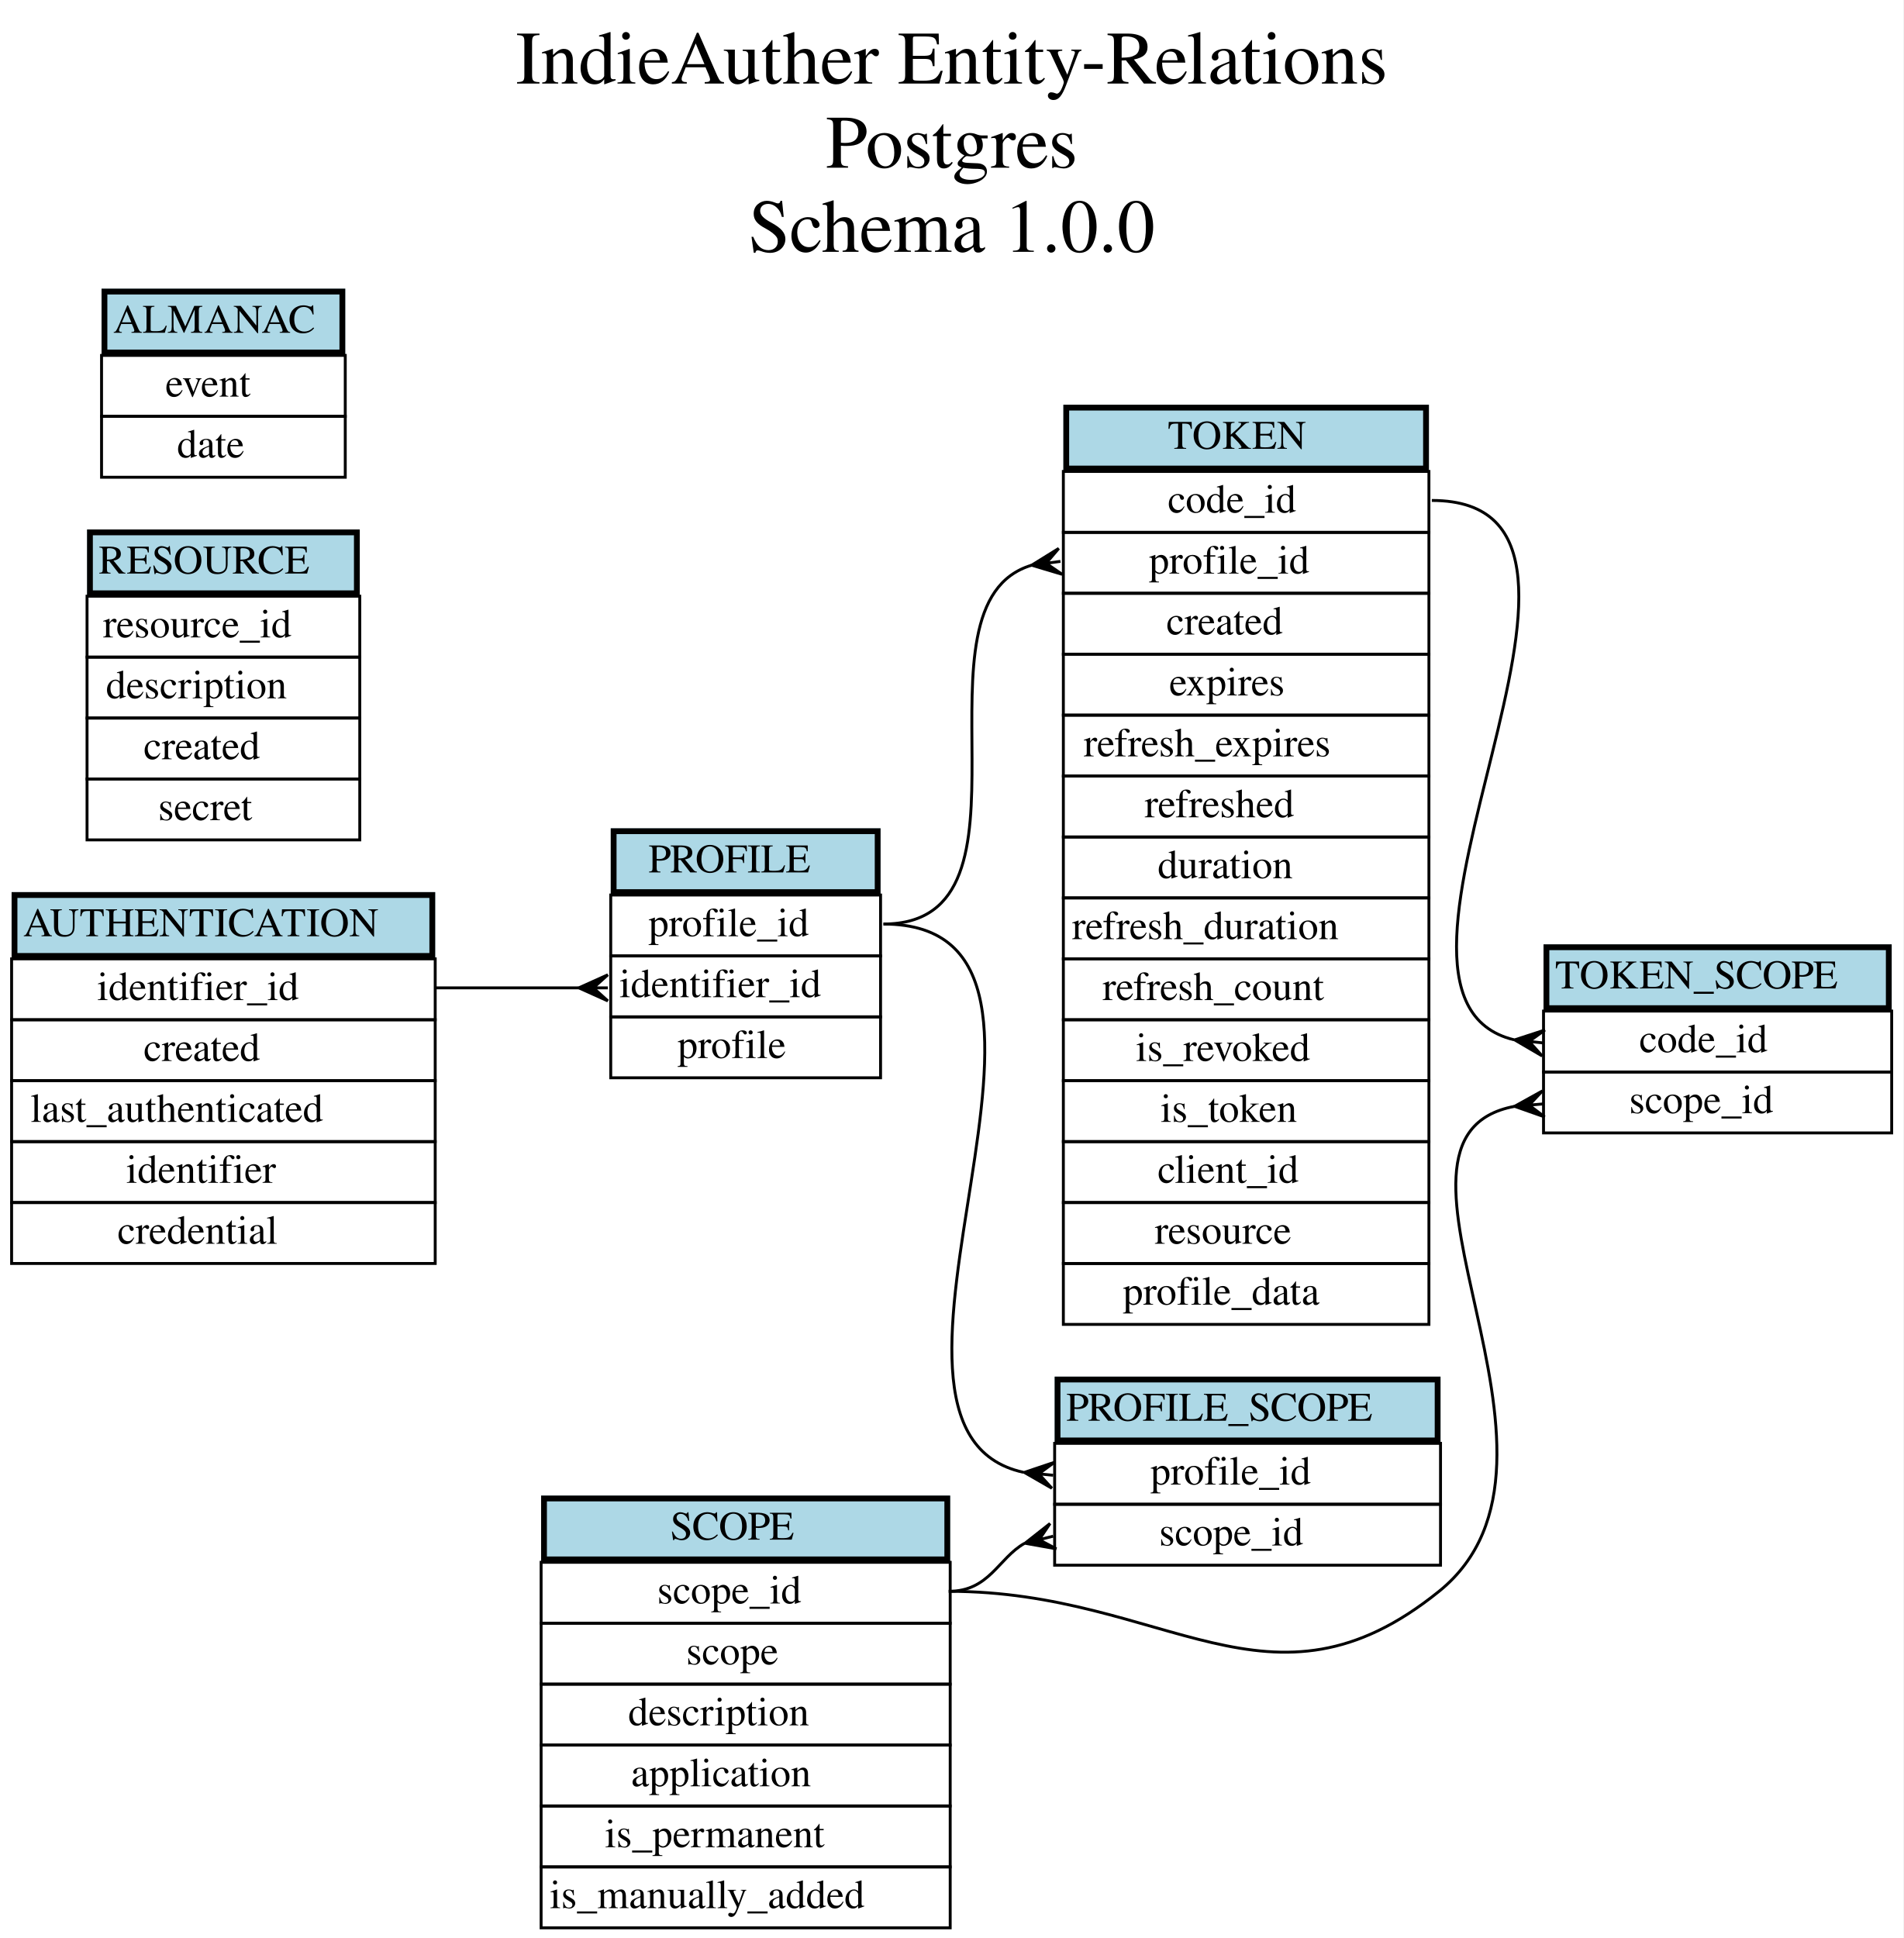
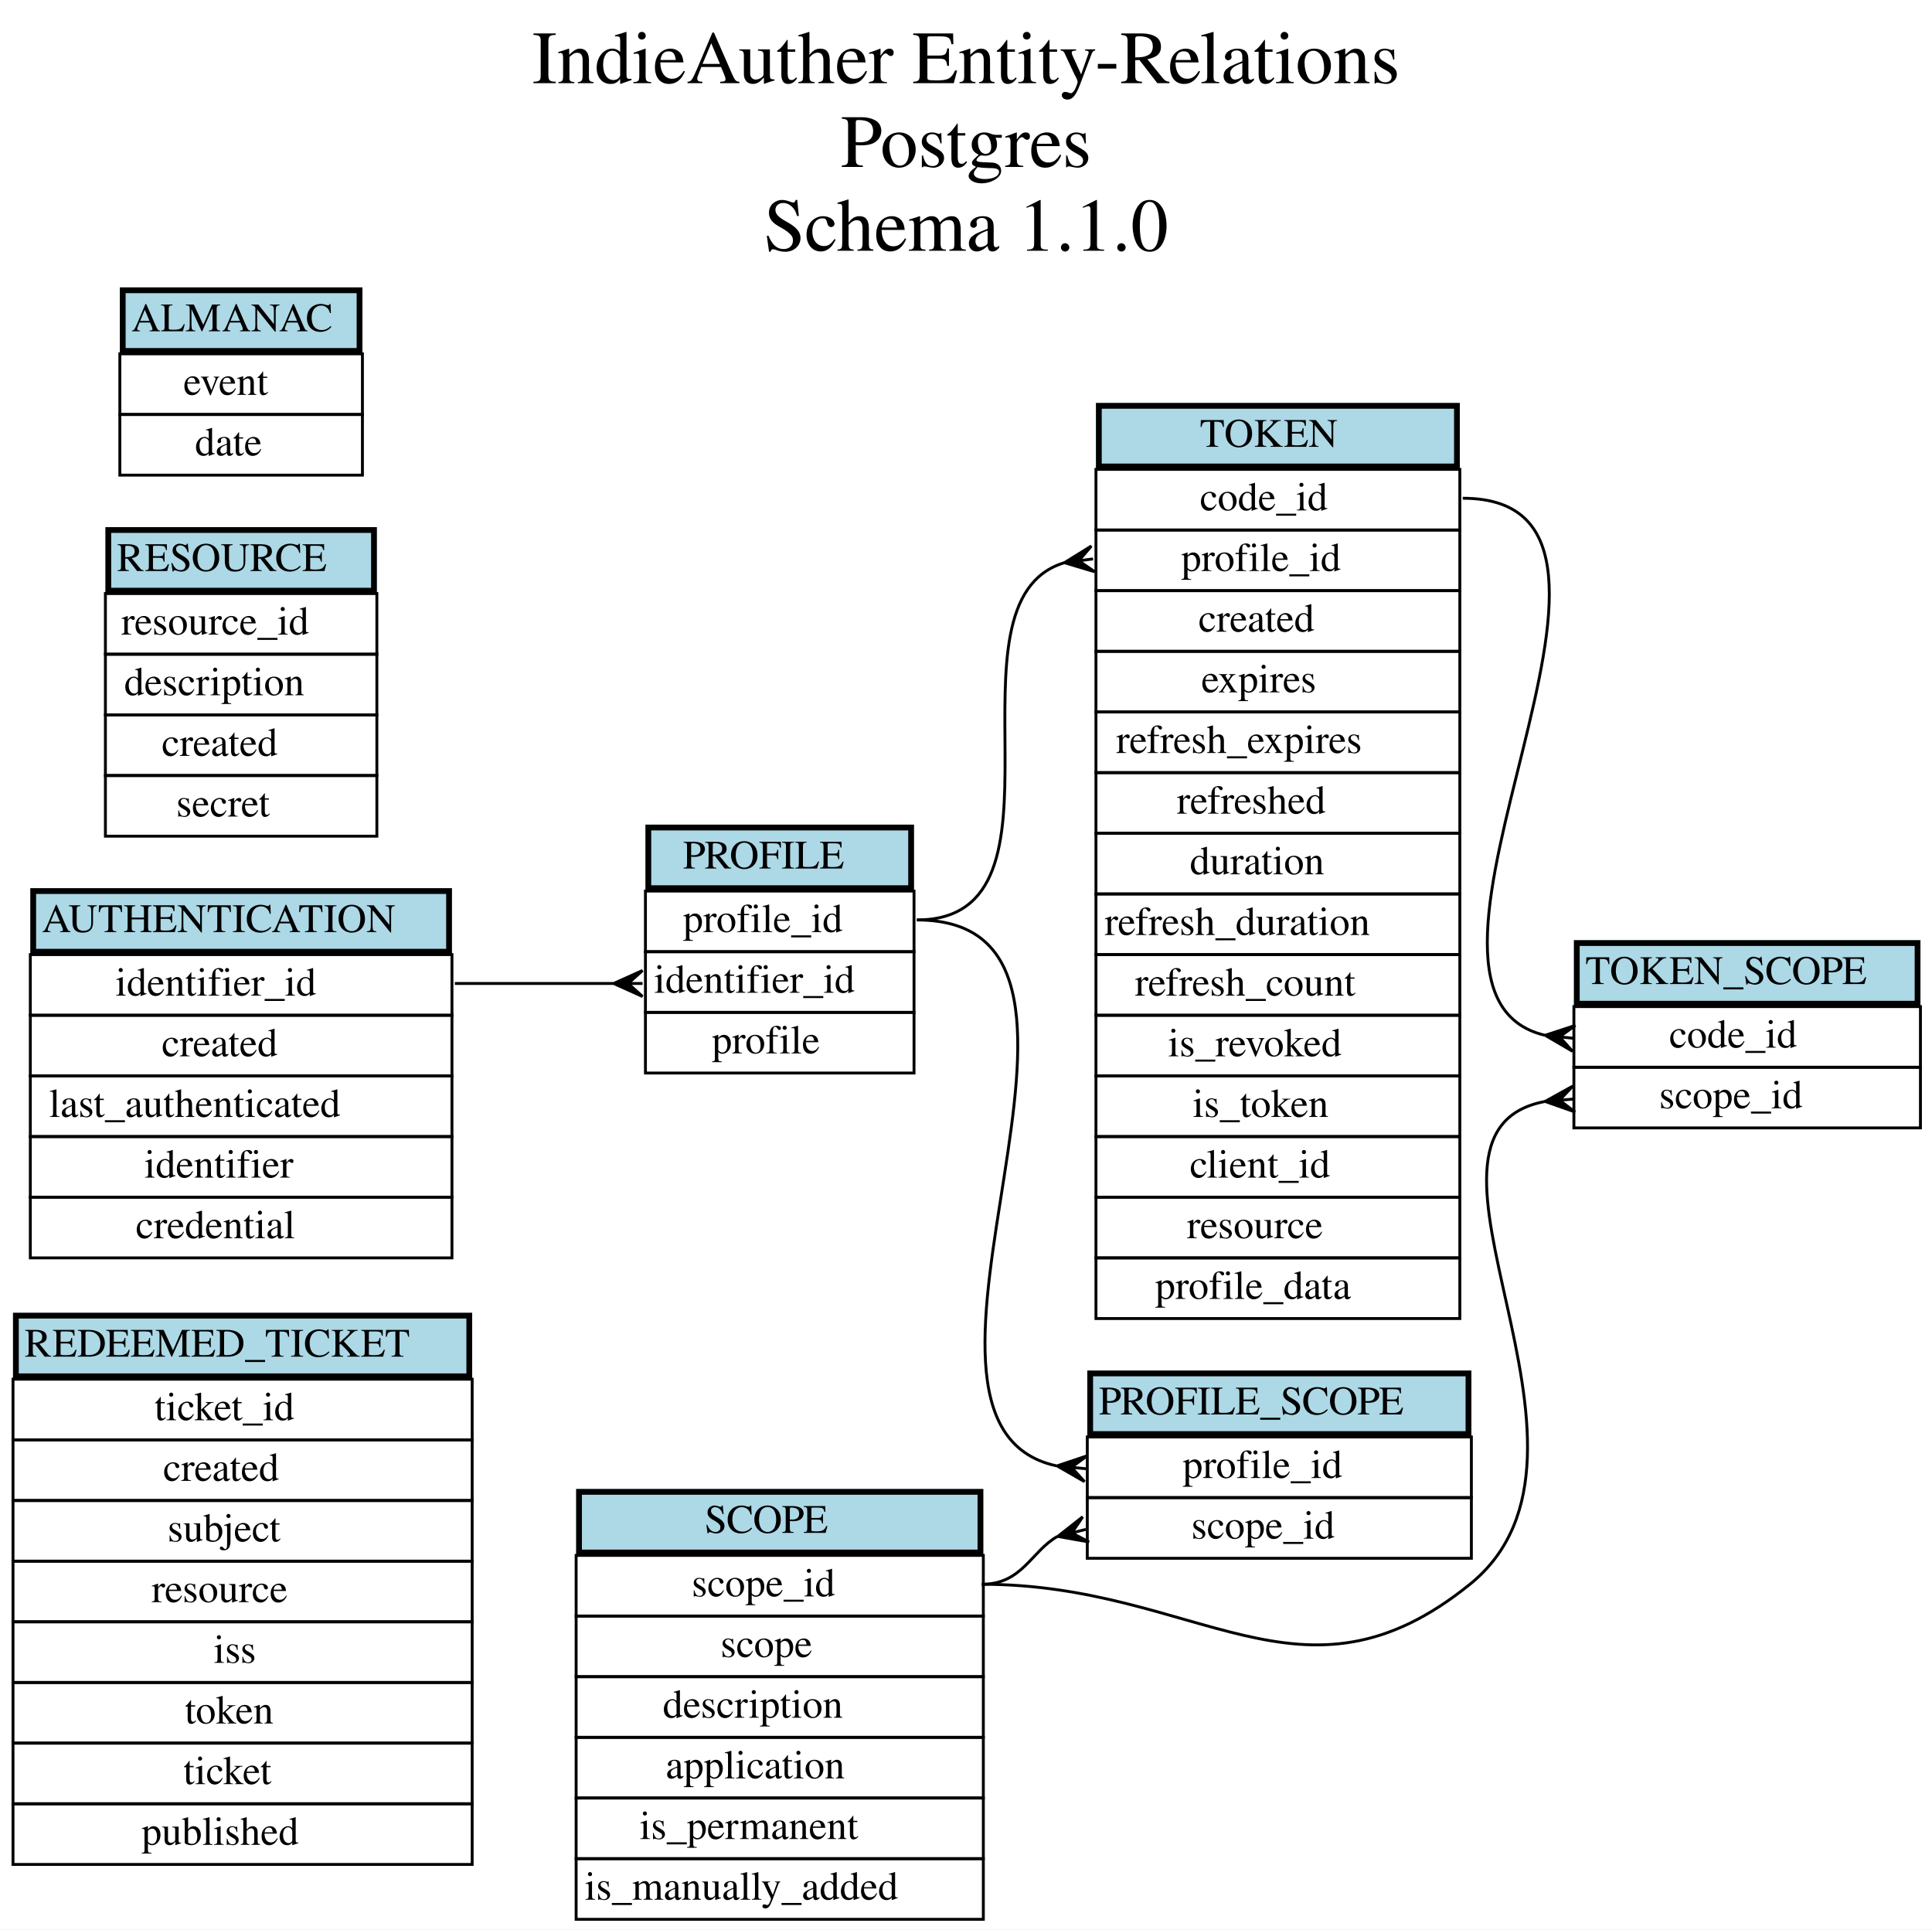
- <svg xmlns="http://www.w3.org/2000/svg" width="656pt" height="668pt" viewBox="0.00 0.00 656.00 668.00">
+ <svg xmlns="http://www.w3.org/2000/svg" width="669pt" height="668pt" viewBox="0.00 0.00 669.00 668.00">
  <g id="graph0" class="graph" transform="scale(1 1) rotate(0) translate(4 664)">
-     <polygon fill="white" stroke="transparent" points="-4,4 -4,-664 652,-664 652,4 -4,4" />
-     <text text-anchor="middle" x="324" y="-635.2" font-family="Times,serif" font-size="26.00">IndieAuther Entity-Relations</text>
-     <text text-anchor="middle" x="324" y="-606.2" font-family="Times,serif" font-size="26.00">Postgres</text>
-     <text text-anchor="middle" x="324" y="-577.2" font-family="Times,serif" font-size="26.00">Schema 1.0.0</text>
+     <polygon fill="white" stroke="transparent" points="-4,4 -4,-664 665,-664 665,4 -4,4" />
+     <text text-anchor="middle" x="330.5" y="-635.2" font-family="Times,serif" font-size="26.00">IndieAuther Entity-Relations</text>
+     <text text-anchor="middle" x="330.5" y="-606.2" font-family="Times,serif" font-size="26.00">Postgres</text>
+     <text text-anchor="middle" x="330.5" y="-577.2" font-family="Times,serif" font-size="26.00">Schema 1.1.0</text>
    <g id="node1" class="node">
-       <polygon fill="lightblue" stroke="transparent" points="362.5,-501.5 362.5,-524.5 488.5,-524.5 488.5,-501.5 362.5,-501.5" />
-       <polygon fill="none" stroke="black" stroke-width="2" points="363.5,-502.5 363.5,-523.5 487.5,-523.5 487.5,-502.5 363.5,-502.5" />
-       <text text-anchor="start" x="398.5" y="-509.3" font-family="Times,serif" font-size="14.00">TOKEN</text>
-       <polygon fill="none" stroke="black" points="362.5,-480.5 362.5,-501.5 488.5,-501.5 488.5,-480.5 362.5,-480.5" />
-       <text text-anchor="start" x="398.5" y="-487.3" font-family="Times,serif" font-size="14.00">code_id</text>
-       <polygon fill="none" stroke="black" points="362.5,-459.5 362.5,-480.5 488.5,-480.5 488.5,-459.5 362.5,-459.5" />
-       <text text-anchor="start" x="392" y="-466.3" font-family="Times,serif" font-size="14.00">profile_id</text>
-       <polygon fill="none" stroke="black" points="362.5,-438.5 362.5,-459.5 488.5,-459.5 488.5,-438.5 362.5,-438.5" />
-       <text text-anchor="start" x="398" y="-445.3" font-family="Times,serif" font-size="14.00">created</text>
-       <polygon fill="none" stroke="black" points="362.5,-417.5 362.5,-438.5 488.5,-438.5 488.5,-417.5 362.5,-417.5" />
-       <text text-anchor="start" x="399" y="-424.3" font-family="Times,serif" font-size="14.00">expires</text>
-       <polygon fill="none" stroke="black" points="362.5,-396.5 362.5,-417.5 488.5,-417.5 488.5,-396.5 362.5,-396.5" />
-       <text text-anchor="start" x="369.5" y="-403.3" font-family="Times,serif" font-size="14.00">refresh_expires</text>
-       <polygon fill="none" stroke="black" points="362.5,-375.5 362.5,-396.5 488.5,-396.5 488.5,-375.5 362.5,-375.5" />
-       <text text-anchor="start" x="390.5" y="-382.3" font-family="Times,serif" font-size="14.00">refreshed</text>
-       <polygon fill="none" stroke="black" points="362.5,-354.5 362.5,-375.5 488.5,-375.5 488.5,-354.5 362.5,-354.5" />
-       <text text-anchor="start" x="395" y="-361.3" font-family="Times,serif" font-size="14.00">duration</text>
-       <polygon fill="none" stroke="black" points="362.5,-333.5 362.5,-354.5 488.5,-354.5 488.5,-333.5 362.5,-333.5" />
-       <text text-anchor="start" x="365.5" y="-340.3" font-family="Times,serif" font-size="14.00">refresh_duration</text>
-       <polygon fill="none" stroke="black" points="362.5,-312.5 362.5,-333.5 488.5,-333.5 488.5,-312.5 362.5,-312.5" />
-       <text text-anchor="start" x="376" y="-319.3" font-family="Times,serif" font-size="14.00">refresh_count</text>
-       <polygon fill="none" stroke="black" points="362.5,-291.5 362.5,-312.5 488.5,-312.5 488.5,-291.5 362.5,-291.5" />
-       <text text-anchor="start" x="387.5" y="-298.3" font-family="Times,serif" font-size="14.00">is_revoked</text>
-       <polygon fill="none" stroke="black" points="362.5,-270.5 362.5,-291.5 488.5,-291.5 488.5,-270.5 362.5,-270.5" />
-       <text text-anchor="start" x="396" y="-277.3" font-family="Times,serif" font-size="14.00">is_token</text>
-       <polygon fill="none" stroke="black" points="362.5,-249.5 362.5,-270.5 488.5,-270.5 488.5,-249.5 362.5,-249.5" />
-       <text text-anchor="start" x="395" y="-256.3" font-family="Times,serif" font-size="14.00">client_id</text>
-       <polygon fill="none" stroke="black" points="362.5,-228.5 362.5,-249.5 488.5,-249.5 488.5,-228.5 362.5,-228.5" />
-       <text text-anchor="start" x="394" y="-235.3" font-family="Times,serif" font-size="14.00">resource</text>
-       <polygon fill="none" stroke="black" points="362.5,-207.5 362.5,-228.5 488.5,-228.5 488.5,-207.5 362.5,-207.5" />
-       <text text-anchor="start" x="383" y="-214.3" font-family="Times,serif" font-size="14.00">profile_data</text>
+       <polygon fill="lightblue" stroke="transparent" points="0.5,-186.5 0.5,-209.5 159.5,-209.5 159.5,-186.5 0.5,-186.5" />
+       <polygon fill="none" stroke="black" stroke-width="2" points="1.5,-187.5 1.5,-208.5 158.5,-208.5 158.5,-187.5 1.5,-187.5" />
+       <text text-anchor="start" x="4.5" y="-194.3" font-family="Times,serif" font-size="14.00">REDEEMED_TICKET</text>
+       <polygon fill="none" stroke="black" points="0.5,-165.5 0.5,-186.5 159.5,-186.5 159.5,-165.5 0.5,-165.5" />
+       <text text-anchor="start" x="49.5" y="-172.3" font-family="Times,serif" font-size="14.00">ticket_id</text>
+       <polygon fill="none" stroke="black" points="0.5,-144.5 0.5,-165.5 159.5,-165.5 159.5,-144.5 0.5,-144.5" />
+       <text text-anchor="start" x="52.5" y="-151.3" font-family="Times,serif" font-size="14.00">created</text>
+       <polygon fill="none" stroke="black" points="0.5,-123.5 0.5,-144.5 159.5,-144.5 159.5,-123.5 0.5,-123.5" />
+       <text text-anchor="start" x="54" y="-130.3" font-family="Times,serif" font-size="14.00">subject</text>
+       <polygon fill="none" stroke="black" points="0.5,-102.5 0.5,-123.5 159.5,-123.5 159.5,-102.5 0.5,-102.5" />
+       <text text-anchor="start" x="48.5" y="-109.3" font-family="Times,serif" font-size="14.00">resource</text>
+       <polygon fill="none" stroke="black" points="0.5,-81.5 0.5,-102.5 159.5,-102.5 159.5,-81.5 0.5,-81.5" />
+       <text text-anchor="start" x="70" y="-88.3" font-family="Times,serif" font-size="14.00">iss</text>
+       <polygon fill="none" stroke="black" points="0.5,-60.5 0.5,-81.5 159.5,-81.5 159.5,-60.5 0.5,-60.5" />
+       <text text-anchor="start" x="60" y="-67.3" font-family="Times,serif" font-size="14.00">token</text>
+       <polygon fill="none" stroke="black" points="0.5,-39.5 0.5,-60.5 159.5,-60.5 159.5,-39.5 0.5,-39.5" />
+       <text text-anchor="start" x="59.5" y="-46.3" font-family="Times,serif" font-size="14.00">ticket</text>
+       <polygon fill="none" stroke="black" points="0.5,-18.5 0.5,-39.5 159.5,-39.5 159.5,-18.5 0.5,-18.5" />
+       <text text-anchor="start" x="45" y="-25.3" font-family="Times,serif" font-size="14.00">published</text>
+     </g>
+     <g id="node2" class="node">
+       <polygon fill="lightblue" stroke="transparent" points="375.5,-501.5 375.5,-524.5 501.5,-524.5 501.5,-501.5 375.5,-501.5" />
+       <polygon fill="none" stroke="black" stroke-width="2" points="376.5,-502.5 376.5,-523.5 500.5,-523.5 500.5,-502.5 376.5,-502.5" />
+       <text text-anchor="start" x="411.5" y="-509.3" font-family="Times,serif" font-size="14.00">TOKEN</text>
+       <polygon fill="none" stroke="black" points="375.5,-480.5 375.5,-501.5 501.5,-501.5 501.5,-480.5 375.5,-480.5" />
+       <text text-anchor="start" x="411.5" y="-487.3" font-family="Times,serif" font-size="14.00">code_id</text>
+       <polygon fill="none" stroke="black" points="375.5,-459.5 375.5,-480.5 501.5,-480.5 501.5,-459.5 375.5,-459.5" />
+       <text text-anchor="start" x="405" y="-466.3" font-family="Times,serif" font-size="14.00">profile_id</text>
+       <polygon fill="none" stroke="black" points="375.5,-438.5 375.5,-459.5 501.5,-459.5 501.5,-438.5 375.5,-438.5" />
+       <text text-anchor="start" x="411" y="-445.3" font-family="Times,serif" font-size="14.00">created</text>
+       <polygon fill="none" stroke="black" points="375.5,-417.5 375.5,-438.5 501.5,-438.5 501.5,-417.5 375.5,-417.5" />
+       <text text-anchor="start" x="412" y="-424.3" font-family="Times,serif" font-size="14.00">expires</text>
+       <polygon fill="none" stroke="black" points="375.5,-396.5 375.5,-417.5 501.5,-417.5 501.5,-396.5 375.5,-396.5" />
+       <text text-anchor="start" x="382.5" y="-403.3" font-family="Times,serif" font-size="14.00">refresh_expires</text>
+       <polygon fill="none" stroke="black" points="375.5,-375.5 375.5,-396.5 501.5,-396.5 501.5,-375.5 375.5,-375.5" />
+       <text text-anchor="start" x="403.5" y="-382.3" font-family="Times,serif" font-size="14.00">refreshed</text>
+       <polygon fill="none" stroke="black" points="375.5,-354.5 375.5,-375.5 501.5,-375.5 501.5,-354.5 375.5,-354.5" />
+       <text text-anchor="start" x="408" y="-361.3" font-family="Times,serif" font-size="14.00">duration</text>
+       <polygon fill="none" stroke="black" points="375.5,-333.5 375.5,-354.5 501.5,-354.5 501.5,-333.5 375.5,-333.5" />
+       <text text-anchor="start" x="378.5" y="-340.3" font-family="Times,serif" font-size="14.00">refresh_duration</text>
+       <polygon fill="none" stroke="black" points="375.5,-312.5 375.5,-333.5 501.5,-333.5 501.5,-312.5 375.5,-312.5" />
+       <text text-anchor="start" x="389" y="-319.3" font-family="Times,serif" font-size="14.00">refresh_count</text>
+       <polygon fill="none" stroke="black" points="375.5,-291.5 375.5,-312.5 501.5,-312.5 501.5,-291.5 375.5,-291.5" />
+       <text text-anchor="start" x="400.5" y="-298.3" font-family="Times,serif" font-size="14.00">is_revoked</text>
+       <polygon fill="none" stroke="black" points="375.5,-270.5 375.5,-291.5 501.5,-291.5 501.5,-270.5 375.5,-270.5" />
+       <text text-anchor="start" x="409" y="-277.3" font-family="Times,serif" font-size="14.00">is_token</text>
+       <polygon fill="none" stroke="black" points="375.5,-249.5 375.5,-270.5 501.5,-270.5 501.5,-249.5 375.5,-249.5" />
+       <text text-anchor="start" x="408" y="-256.3" font-family="Times,serif" font-size="14.00">client_id</text>
+       <polygon fill="none" stroke="black" points="375.5,-228.5 375.5,-249.5 501.5,-249.5 501.5,-228.5 375.5,-228.5" />
+       <text text-anchor="start" x="407" y="-235.3" font-family="Times,serif" font-size="14.00">resource</text>
+       <polygon fill="none" stroke="black" points="375.5,-207.5 375.5,-228.5 501.5,-228.5 501.5,-207.5 375.5,-207.5" />
+       <text text-anchor="start" x="396" y="-214.3" font-family="Times,serif" font-size="14.00">profile_data</text>
+     </g>
+     <g id="node5" class="node">
+       <polygon fill="lightblue" stroke="transparent" points="541,-315.5 541,-338.5 661,-338.5 661,-315.5 541,-315.5" />
+       <polygon fill="none" stroke="black" stroke-width="2" points="542,-316.5 542,-337.5 660,-337.5 660,-316.5 542,-316.5" />
+       <text text-anchor="start" x="545" y="-323.3" font-family="Times,serif" font-size="14.00">TOKEN_SCOPE</text>
+       <polygon fill="none" stroke="black" points="541,-294.5 541,-315.5 661,-315.5 661,-294.5 541,-294.5" />
+       <text text-anchor="start" x="574" y="-301.3" font-family="Times,serif" font-size="14.00">code_id</text>
+       <polygon fill="none" stroke="black" points="541,-273.5 541,-294.5 661,-294.5 661,-273.5 541,-273.5" />
+       <text text-anchor="start" x="570.5" y="-280.3" font-family="Times,serif" font-size="14.00">scope_id</text>
+     </g>
+     <g id="edge2" class="edge">
+       <path fill="none" stroke="black" d="M502.5,-491.5C583.54,-491.5 467.5,-320.92 530.83,-305.6" />
+       <polygon fill="black" stroke="black" points="531.06,-305.57 541.48,-308.97 536.03,-305.04 541,-304.5 541,-304.5 541,-304.5 536.03,-305.04 540.52,-300.03 531.06,-305.57 531.06,-305.57" />
+     </g>
+     <g id="node3" class="node">
+       <polygon fill="lightblue" stroke="transparent" points="219.5,-355.5 219.5,-378.5 312.5,-378.5 312.5,-355.5 219.5,-355.5" />
+       <polygon fill="none" stroke="black" stroke-width="2" points="220.5,-356.5 220.5,-377.5 311.5,-377.5 311.5,-356.5 220.5,-356.5" />
+       <text text-anchor="start" x="232.5" y="-363.3" font-family="Times,serif" font-size="14.00">PROFILE</text>
+       <polygon fill="none" stroke="black" points="219.5,-334.5 219.5,-355.5 312.5,-355.5 312.5,-334.5 219.5,-334.5" />
+       <text text-anchor="start" x="232.5" y="-341.3" font-family="Times,serif" font-size="14.00">profile_id</text>
+       <polygon fill="none" stroke="black" points="219.5,-313.5 219.5,-334.5 312.5,-334.5 312.5,-313.5 219.5,-313.5" />
+       <text text-anchor="start" x="222.5" y="-320.3" font-family="Times,serif" font-size="14.00">identifier_id</text>
+       <polygon fill="none" stroke="black" points="219.5,-292.5 219.5,-313.5 312.5,-313.5 312.5,-292.5 219.5,-292.5" />
+       <text text-anchor="start" x="242.5" y="-299.3" font-family="Times,serif" font-size="14.00">profile</text>
+     </g>
+     <g id="edge1" class="edge">
+       <path fill="none" stroke="black" d="M313.5,-345.5C371.57,-345.5 319.81,-455.82 364.58,-469.18" />
+       <polygon fill="black" stroke="black" points="364.59,-469.18 373.91,-474.96 369.54,-469.84 374.5,-470.5 374.5,-470.5 374.5,-470.5 369.54,-469.84 375.09,-466.04 364.59,-469.18 364.59,-469.18" />
+     </g>
+     <g id="node7" class="node">
+       <polygon fill="lightblue" stroke="transparent" points="372.5,-166.5 372.5,-189.5 505.5,-189.5 505.5,-166.5 372.5,-166.5" />
+       <polygon fill="none" stroke="black" stroke-width="2" points="373.5,-167.5 373.5,-188.5 504.5,-188.5 504.5,-167.5 373.5,-167.5" />
+       <text text-anchor="start" x="376.5" y="-174.3" font-family="Times,serif" font-size="14.00">PROFILE_SCOPE</text>
+       <polygon fill="none" stroke="black" points="372.5,-145.5 372.5,-166.5 505.5,-166.5 505.5,-145.5 372.5,-145.5" />
+       <text text-anchor="start" x="405.5" y="-152.3" font-family="Times,serif" font-size="14.00">profile_id</text>
+       <polygon fill="none" stroke="black" points="372.5,-124.5 372.5,-145.5 505.5,-145.5 505.5,-124.5 372.5,-124.5" />
+       <text text-anchor="start" x="408.5" y="-131.3" font-family="Times,serif" font-size="14.00">scope_id</text>
+     </g>
+     <g id="edge5" class="edge">
+       <path fill="none" stroke="black" d="M313.5,-345.5C398.06,-345.5 293.42,-171.48 361.72,-156.52" />
+       <polygon fill="black" stroke="black" points="362.05,-156.49 372.45,-159.98 367.02,-155.99 372,-155.5 372,-155.5 372,-155.5 367.02,-155.99 371.55,-151.02 362.05,-156.49 362.05,-156.49" />
    </g>
    <g id="node4" class="node">
-       <polygon fill="lightblue" stroke="transparent" points="528,-315.5 528,-338.5 648,-338.5 648,-315.5 528,-315.5" />
-       <polygon fill="none" stroke="black" stroke-width="2" points="529,-316.5 529,-337.5 647,-337.5 647,-316.5 529,-316.5" />
-       <text text-anchor="start" x="532" y="-323.3" font-family="Times,serif" font-size="14.00">TOKEN_SCOPE</text>
-       <polygon fill="none" stroke="black" points="528,-294.5 528,-315.5 648,-315.5 648,-294.5 528,-294.5" />
-       <text text-anchor="start" x="561" y="-301.3" font-family="Times,serif" font-size="14.00">code_id</text>
-       <polygon fill="none" stroke="black" points="528,-273.5 528,-294.5 648,-294.5 648,-273.5 528,-273.5" />
-       <text text-anchor="start" x="557.5" y="-280.3" font-family="Times,serif" font-size="14.00">scope_id</text>
+       <polygon fill="lightblue" stroke="transparent" points="195.5,-125.5 195.5,-148.5 336.5,-148.5 336.5,-125.5 195.5,-125.5" />
+       <polygon fill="none" stroke="black" stroke-width="2" points="196.5,-126.5 196.5,-147.5 335.5,-147.5 335.5,-126.5 196.5,-126.5" />
+       <text text-anchor="start" x="240" y="-133.3" font-family="Times,serif" font-size="14.00">SCOPE</text>
+       <polygon fill="none" stroke="black" points="195.5,-104.5 195.5,-125.5 336.5,-125.5 336.5,-104.5 195.5,-104.5" />
+       <text text-anchor="start" x="235.5" y="-111.3" font-family="Times,serif" font-size="14.00">scope_id</text>
+       <polygon fill="none" stroke="black" points="195.5,-83.5 195.5,-104.5 336.5,-104.5 336.5,-83.5 195.5,-83.5" />
+       <text text-anchor="start" x="245.5" y="-90.3" font-family="Times,serif" font-size="14.00">scope</text>
+       <polygon fill="none" stroke="black" points="195.5,-62.5 195.5,-83.5 336.5,-83.5 336.5,-62.5 195.5,-62.5" />
+       <text text-anchor="start" x="225.5" y="-69.3" font-family="Times,serif" font-size="14.00">description</text>
+       <polygon fill="none" stroke="black" points="195.5,-41.5 195.5,-62.5 336.5,-62.5 336.5,-41.5 195.5,-41.5" />
+       <text text-anchor="start" x="226.5" y="-48.3" font-family="Times,serif" font-size="14.00">application</text>
+       <polygon fill="none" stroke="black" points="195.5,-20.5 195.5,-41.5 336.5,-41.5 336.5,-20.5 195.5,-20.5" />
+       <text text-anchor="start" x="217.5" y="-27.3" font-family="Times,serif" font-size="14.00">is_permanent</text>
+       <polygon fill="none" stroke="black" points="195.5,0.5 195.5,-20.5 336.5,-20.5 336.5,0.5 195.5,0.5" />
+       <text text-anchor="start" x="198.5" y="-6.3" font-family="Times,serif" font-size="14.00">is_manually_added</text>
    </g>
-     <g id="edge2" class="edge">
-       <path fill="none" stroke="black" d="M489.5,-491.5C570.54,-491.5 454.5,-320.92 517.83,-305.6" />
-       <polygon fill="black" stroke="black" points="518.06,-305.57 528.48,-308.97 523.03,-305.04 528,-304.5 528,-304.5 528,-304.5 523.03,-305.04 527.52,-300.03 518.06,-305.57 518.06,-305.57" />
+     <g id="edge3" class="edge">
+       <path fill="none" stroke="black" d="M336,-115.5C411.11,-115.5 446.59,-68.28 505,-115.5 561.48,-161.16 474,-271.95 531.03,-282.66" />
+       <polygon fill="black" stroke="black" points="531.03,-282.66 540.62,-287.98 536.02,-283.08 541,-283.5 541,-283.5 541,-283.5 536.02,-283.08 541.38,-279.02 531.03,-282.66 531.03,-282.66" />
    </g>
-     <g id="node2" class="node">
-       <polygon fill="lightblue" stroke="transparent" points="206.5,-355.5 206.5,-378.5 299.5,-378.5 299.5,-355.5 206.5,-355.5" />
-       <polygon fill="none" stroke="black" stroke-width="2" points="207.5,-356.5 207.5,-377.5 298.5,-377.5 298.5,-356.5 207.5,-356.5" />
-       <text text-anchor="start" x="219.5" y="-363.3" font-family="Times,serif" font-size="14.00">PROFILE</text>
-       <polygon fill="none" stroke="black" points="206.5,-334.5 206.5,-355.5 299.5,-355.5 299.5,-334.5 206.5,-334.5" />
-       <text text-anchor="start" x="219.5" y="-341.3" font-family="Times,serif" font-size="14.00">profile_id</text>
-       <polygon fill="none" stroke="black" points="206.5,-313.5 206.5,-334.5 299.5,-334.5 299.5,-313.5 206.5,-313.5" />
-       <text text-anchor="start" x="209.5" y="-320.3" font-family="Times,serif" font-size="14.00">identifier_id</text>
-       <polygon fill="none" stroke="black" points="206.5,-292.5 206.5,-313.5 299.5,-313.5 299.5,-292.5 206.5,-292.5" />
-       <text text-anchor="start" x="229.5" y="-299.3" font-family="Times,serif" font-size="14.00">profile</text>
-     </g>
-     <g id="edge1" class="edge">
-       <path fill="none" stroke="black" d="M300.5,-345.5C358.57,-345.5 306.81,-455.82 351.58,-469.18" />
-       <polygon fill="black" stroke="black" points="351.59,-469.18 360.91,-474.96 356.54,-469.84 361.5,-470.5 361.5,-470.5 361.5,-470.5 356.54,-469.84 362.09,-466.04 351.59,-469.18 351.59,-469.18" />
+     <g id="edge6" class="edge">
+       <path fill="none" stroke="black" d="M336,-115.5C349.99,-115.5 353.05,-126.87 362.09,-132.02" />
+       <polygon fill="black" stroke="black" points="362.3,-132.07 370.91,-138.86 367.15,-133.28 372,-134.5 372,-134.5 372,-134.5 367.15,-133.28 373.09,-130.14 362.3,-132.07 362.3,-132.07" />
    </g>
    <g id="node6" class="node">
-       <polygon fill="lightblue" stroke="transparent" points="359.5,-166.5 359.5,-189.5 492.5,-189.5 492.5,-166.5 359.5,-166.5" />
-       <polygon fill="none" stroke="black" stroke-width="2" points="360.5,-167.5 360.5,-188.5 491.5,-188.5 491.5,-167.5 360.5,-167.5" />
-       <text text-anchor="start" x="363.5" y="-174.3" font-family="Times,serif" font-size="14.00">PROFILE_SCOPE</text>
-       <polygon fill="none" stroke="black" points="359.5,-145.5 359.5,-166.5 492.5,-166.5 492.5,-145.5 359.5,-145.5" />
-       <text text-anchor="start" x="392.5" y="-152.3" font-family="Times,serif" font-size="14.00">profile_id</text>
-       <polygon fill="none" stroke="black" points="359.5,-124.5 359.5,-145.5 492.5,-145.5 492.5,-124.5 359.5,-124.5" />
-       <text text-anchor="start" x="395.5" y="-131.3" font-family="Times,serif" font-size="14.00">scope_id</text>
-     </g>
-     <g id="edge5" class="edge">
-       <path fill="none" stroke="black" d="M300.5,-345.5C385.06,-345.5 280.42,-171.48 348.72,-156.52" />
-       <polygon fill="black" stroke="black" points="349.05,-156.49 359.45,-159.98 354.02,-155.99 359,-155.5 359,-155.5 359,-155.5 354.02,-155.99 358.55,-151.02 349.05,-156.49 349.05,-156.49" />
-     </g>
-     <g id="node3" class="node">
-       <polygon fill="lightblue" stroke="transparent" points="182.5,-125.5 182.5,-148.5 323.5,-148.5 323.5,-125.5 182.5,-125.5" />
-       <polygon fill="none" stroke="black" stroke-width="2" points="183.5,-126.5 183.5,-147.5 322.5,-147.5 322.5,-126.5 183.5,-126.5" />
-       <text text-anchor="start" x="227" y="-133.3" font-family="Times,serif" font-size="14.00">SCOPE</text>
-       <polygon fill="none" stroke="black" points="182.5,-104.5 182.5,-125.5 323.5,-125.5 323.5,-104.5 182.5,-104.5" />
-       <text text-anchor="start" x="222.5" y="-111.3" font-family="Times,serif" font-size="14.00">scope_id</text>
-       <polygon fill="none" stroke="black" points="182.5,-83.5 182.5,-104.5 323.5,-104.5 323.5,-83.5 182.5,-83.5" />
-       <text text-anchor="start" x="232.5" y="-90.3" font-family="Times,serif" font-size="14.00">scope</text>
-       <polygon fill="none" stroke="black" points="182.5,-62.5 182.5,-83.5 323.5,-83.5 323.5,-62.5 182.5,-62.5" />
-       <text text-anchor="start" x="212.5" y="-69.3" font-family="Times,serif" font-size="14.00">description</text>
-       <polygon fill="none" stroke="black" points="182.5,-41.5 182.5,-62.5 323.5,-62.5 323.5,-41.5 182.5,-41.5" />
-       <text text-anchor="start" x="213.5" y="-48.3" font-family="Times,serif" font-size="14.00">application</text>
-       <polygon fill="none" stroke="black" points="182.5,-20.5 182.5,-41.5 323.5,-41.5 323.5,-20.5 182.5,-20.5" />
-       <text text-anchor="start" x="204.5" y="-27.3" font-family="Times,serif" font-size="14.00">is_permanent</text>
-       <polygon fill="none" stroke="black" points="182.5,0.5 182.5,-20.5 323.5,-20.5 323.5,0.5 182.5,0.5" />
-       <text text-anchor="start" x="185.5" y="-6.3" font-family="Times,serif" font-size="14.00">is_manually_added</text>
-     </g>
-     <g id="edge3" class="edge">
-       <path fill="none" stroke="black" d="M323,-115.5C398.11,-115.5 433.59,-68.28 492,-115.5 548.48,-161.16 461,-271.95 518.03,-282.66" />
-       <polygon fill="black" stroke="black" points="518.03,-282.66 527.62,-287.98 523.02,-283.08 528,-283.5 528,-283.5 528,-283.5 523.02,-283.08 528.38,-279.02 518.03,-282.66 518.03,-282.66" />
-     </g>
-     <g id="edge6" class="edge">
-       <path fill="none" stroke="black" d="M323,-115.5C336.99,-115.5 340.05,-126.87 349.09,-132.02" />
-       <polygon fill="black" stroke="black" points="349.3,-132.07 357.91,-138.86 354.15,-133.28 359,-134.5 359,-134.5 359,-134.5 354.15,-133.28 360.09,-130.14 349.3,-132.07 349.3,-132.07" />
-     </g>
-     <g id="node5" class="node">
-       <polygon fill="lightblue" stroke="transparent" points="0,-333.5 0,-356.5 146,-356.5 146,-333.5 0,-333.5" />
-       <polygon fill="none" stroke="black" stroke-width="2" points="1,-334.5 1,-355.5 145,-355.5 145,-334.5 1,-334.5" />
-       <text text-anchor="start" x="4" y="-341.3" font-family="Times,serif" font-size="14.00">AUTHENTICATION</text>
-       <polygon fill="none" stroke="black" points="0,-312.5 0,-333.5 146,-333.5 146,-312.5 0,-312.5" />
-       <text text-anchor="start" x="29.5" y="-319.3" font-family="Times,serif" font-size="14.00">identifier_id</text>
-       <polygon fill="none" stroke="black" points="0,-291.5 0,-312.5 146,-312.5 146,-291.5 0,-291.5" />
-       <text text-anchor="start" x="45.5" y="-298.3" font-family="Times,serif" font-size="14.00">created</text>
-       <polygon fill="none" stroke="black" points="0,-270.5 0,-291.5 146,-291.5 146,-270.5 0,-270.5" />
-       <text text-anchor="start" x="6.5" y="-277.3" font-family="Times,serif" font-size="14.00">last_authenticated</text>
-       <polygon fill="none" stroke="black" points="0,-249.5 0,-270.5 146,-270.5 146,-249.5 0,-249.5" />
-       <text text-anchor="start" x="39.5" y="-256.3" font-family="Times,serif" font-size="14.00">identifier</text>
-       <polygon fill="none" stroke="black" points="0,-228.5 0,-249.5 146,-249.5 146,-228.5 0,-228.5" />
-       <text text-anchor="start" x="36.5" y="-235.3" font-family="Times,serif" font-size="14.00">credential</text>
+       <polygon fill="lightblue" stroke="transparent" points="6.5,-333.5 6.5,-356.5 152.5,-356.5 152.5,-333.5 6.5,-333.5" />
+       <polygon fill="none" stroke="black" stroke-width="2" points="7.5,-334.5 7.5,-355.5 151.5,-355.5 151.5,-334.5 7.5,-334.5" />
+       <text text-anchor="start" x="10.5" y="-341.3" font-family="Times,serif" font-size="14.00">AUTHENTICATION</text>
+       <polygon fill="none" stroke="black" points="6.5,-312.5 6.5,-333.5 152.5,-333.5 152.5,-312.5 6.5,-312.5" />
+       <text text-anchor="start" x="36" y="-319.3" font-family="Times,serif" font-size="14.00">identifier_id</text>
+       <polygon fill="none" stroke="black" points="6.5,-291.5 6.5,-312.5 152.5,-312.5 152.5,-291.5 6.5,-291.5" />
+       <text text-anchor="start" x="52" y="-298.3" font-family="Times,serif" font-size="14.00">created</text>
+       <polygon fill="none" stroke="black" points="6.5,-270.5 6.5,-291.5 152.5,-291.5 152.5,-270.5 6.5,-270.5" />
+       <text text-anchor="start" x="13" y="-277.3" font-family="Times,serif" font-size="14.00">last_authenticated</text>
+       <polygon fill="none" stroke="black" points="6.5,-249.5 6.5,-270.5 152.5,-270.5 152.5,-249.5 6.5,-249.5" />
+       <text text-anchor="start" x="46" y="-256.3" font-family="Times,serif" font-size="14.00">identifier</text>
+       <polygon fill="none" stroke="black" points="6.5,-228.5 6.5,-249.5 152.5,-249.5 152.5,-228.5 6.5,-228.5" />
+       <text text-anchor="start" x="43" y="-235.3" font-family="Times,serif" font-size="14.00">credential</text>
    </g>
    <g id="edge4" class="edge">
-       <path fill="none" stroke="black" d="M146,-323.5C168.73,-323.5 176.8,-323.5 195.41,-323.5" />
-       <polygon fill="black" stroke="black" points="195.5,-323.5 205.5,-328 200.5,-323.5 205.5,-323.5 205.5,-323.5 205.5,-323.5 200.5,-323.5 205.5,-319 195.5,-323.5 195.5,-323.5" />
-     </g>
-     <g id="node7" class="node">
-       <polygon fill="lightblue" stroke="transparent" points="26,-458.5 26,-481.5 120,-481.5 120,-458.5 26,-458.5" />
-       <polygon fill="none" stroke="black" stroke-width="2" points="27,-459.5 27,-480.5 119,-480.5 119,-459.5 27,-459.5" />
-       <text text-anchor="start" x="30" y="-466.3" font-family="Times,serif" font-size="14.00">RESOURCE</text>
-       <polygon fill="none" stroke="black" points="26,-437.5 26,-458.5 120,-458.5 120,-437.5 26,-437.5" />
-       <text text-anchor="start" x="31.5" y="-444.3" font-family="Times,serif" font-size="14.00">resource_id</text>
-       <polygon fill="none" stroke="black" points="26,-416.5 26,-437.5 120,-437.5 120,-416.5 26,-416.5" />
-       <text text-anchor="start" x="32.5" y="-423.3" font-family="Times,serif" font-size="14.00">description</text>
-       <polygon fill="none" stroke="black" points="26,-395.5 26,-416.5 120,-416.5 120,-395.5 26,-395.5" />
-       <text text-anchor="start" x="45.5" y="-402.3" font-family="Times,serif" font-size="14.00">created</text>
-       <polygon fill="none" stroke="black" points="26,-374.5 26,-395.5 120,-395.5 120,-374.5 26,-374.5" />
-       <text text-anchor="start" x="50.5" y="-381.3" font-family="Times,serif" font-size="14.00">secret</text>
+       <path fill="none" stroke="black" d="M153.5,-323.5C178.66,-323.5 187.39,-323.5 208.32,-323.5" />
+       <polygon fill="black" stroke="black" points="208.5,-323.5 218.5,-328 213.5,-323.5 218.5,-323.5 218.5,-323.5 218.5,-323.5 213.5,-323.5 218.5,-319 208.5,-323.5 208.5,-323.5" />
    </g>
    <g id="node8" class="node">
-       <polygon fill="lightblue" stroke="transparent" points="31,-541.5 31,-564.5 115,-564.5 115,-541.5 31,-541.5" />
-       <polygon fill="none" stroke="black" stroke-width="2" points="32,-542.5 32,-563.5 114,-563.5 114,-542.5 32,-542.5" />
-       <text text-anchor="start" x="35" y="-549.3" font-family="Times,serif" font-size="14.00">ALMANAC</text>
-       <polygon fill="none" stroke="black" points="31,-520.5 31,-541.5 115,-541.5 115,-520.5 31,-520.5" />
-       <text text-anchor="start" x="53" y="-527.3" font-family="Times,serif" font-size="14.00">event</text>
-       <polygon fill="none" stroke="black" points="31,-499.5 31,-520.5 115,-520.5 115,-499.5 31,-499.5" />
-       <text text-anchor="start" x="57" y="-506.3" font-family="Times,serif" font-size="14.00">date</text>
+       <polygon fill="lightblue" stroke="transparent" points="32.5,-458.5 32.5,-481.5 126.5,-481.5 126.5,-458.5 32.5,-458.5" />
+       <polygon fill="none" stroke="black" stroke-width="2" points="33.5,-459.5 33.5,-480.5 125.5,-480.5 125.5,-459.5 33.5,-459.5" />
+       <text text-anchor="start" x="36.5" y="-466.3" font-family="Times,serif" font-size="14.00">RESOURCE</text>
+       <polygon fill="none" stroke="black" points="32.5,-437.5 32.5,-458.5 126.5,-458.5 126.5,-437.5 32.5,-437.5" />
+       <text text-anchor="start" x="38" y="-444.3" font-family="Times,serif" font-size="14.00">resource_id</text>
+       <polygon fill="none" stroke="black" points="32.5,-416.5 32.5,-437.5 126.5,-437.5 126.5,-416.5 32.5,-416.5" />
+       <text text-anchor="start" x="39" y="-423.3" font-family="Times,serif" font-size="14.00">description</text>
+       <polygon fill="none" stroke="black" points="32.5,-395.5 32.5,-416.5 126.5,-416.5 126.5,-395.5 32.5,-395.5" />
+       <text text-anchor="start" x="52" y="-402.3" font-family="Times,serif" font-size="14.00">created</text>
+       <polygon fill="none" stroke="black" points="32.5,-374.5 32.5,-395.5 126.5,-395.5 126.5,-374.5 32.5,-374.5" />
+       <text text-anchor="start" x="57" y="-381.3" font-family="Times,serif" font-size="14.00">secret</text>
+     </g>
+     <g id="node9" class="node">
+       <polygon fill="lightblue" stroke="transparent" points="37.5,-541.5 37.5,-564.5 121.5,-564.5 121.5,-541.5 37.5,-541.5" />
+       <polygon fill="none" stroke="black" stroke-width="2" points="38.5,-542.5 38.5,-563.5 120.5,-563.5 120.5,-542.5 38.5,-542.5" />
+       <text text-anchor="start" x="41.5" y="-549.3" font-family="Times,serif" font-size="14.00">ALMANAC</text>
+       <polygon fill="none" stroke="black" points="37.5,-520.5 37.5,-541.5 121.5,-541.5 121.5,-520.5 37.5,-520.5" />
+       <text text-anchor="start" x="59.5" y="-527.3" font-family="Times,serif" font-size="14.00">event</text>
+       <polygon fill="none" stroke="black" points="37.5,-499.5 37.5,-520.5 121.5,-520.5 121.5,-499.5 37.5,-499.5" />
+       <text text-anchor="start" x="63.5" y="-506.3" font-family="Times,serif" font-size="14.00">date</text>
    </g>
  </g>
</svg>
